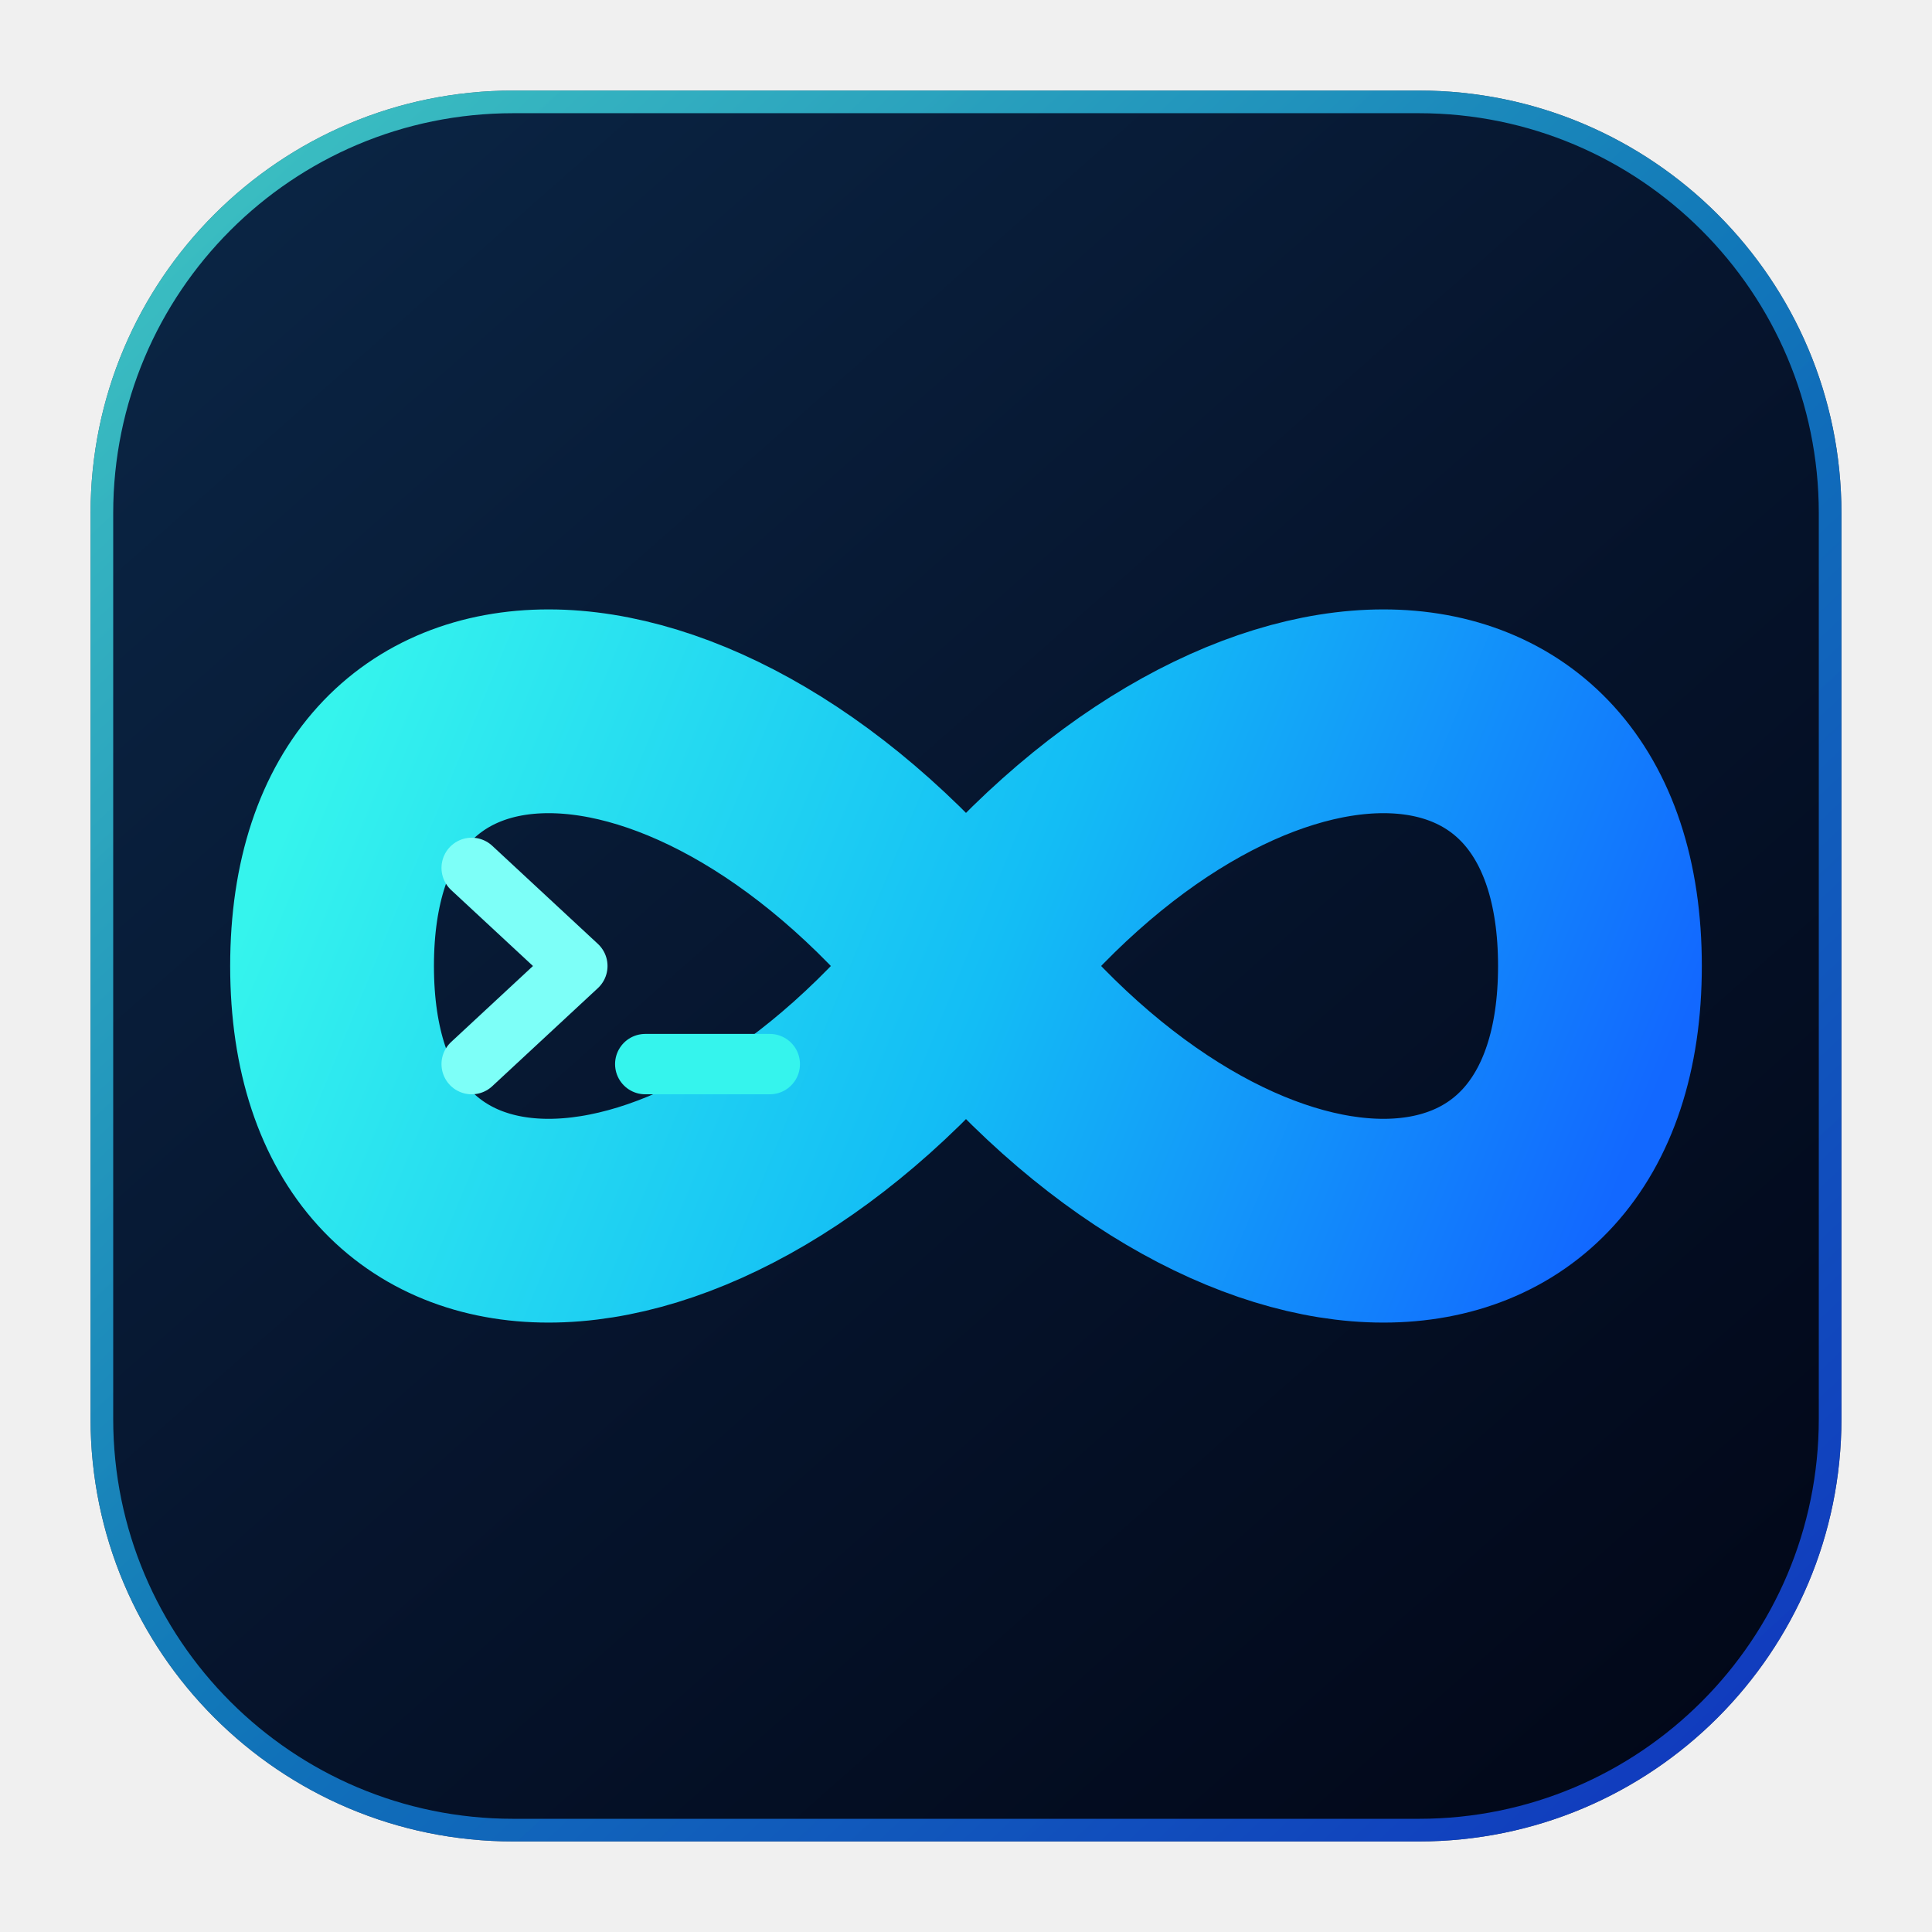
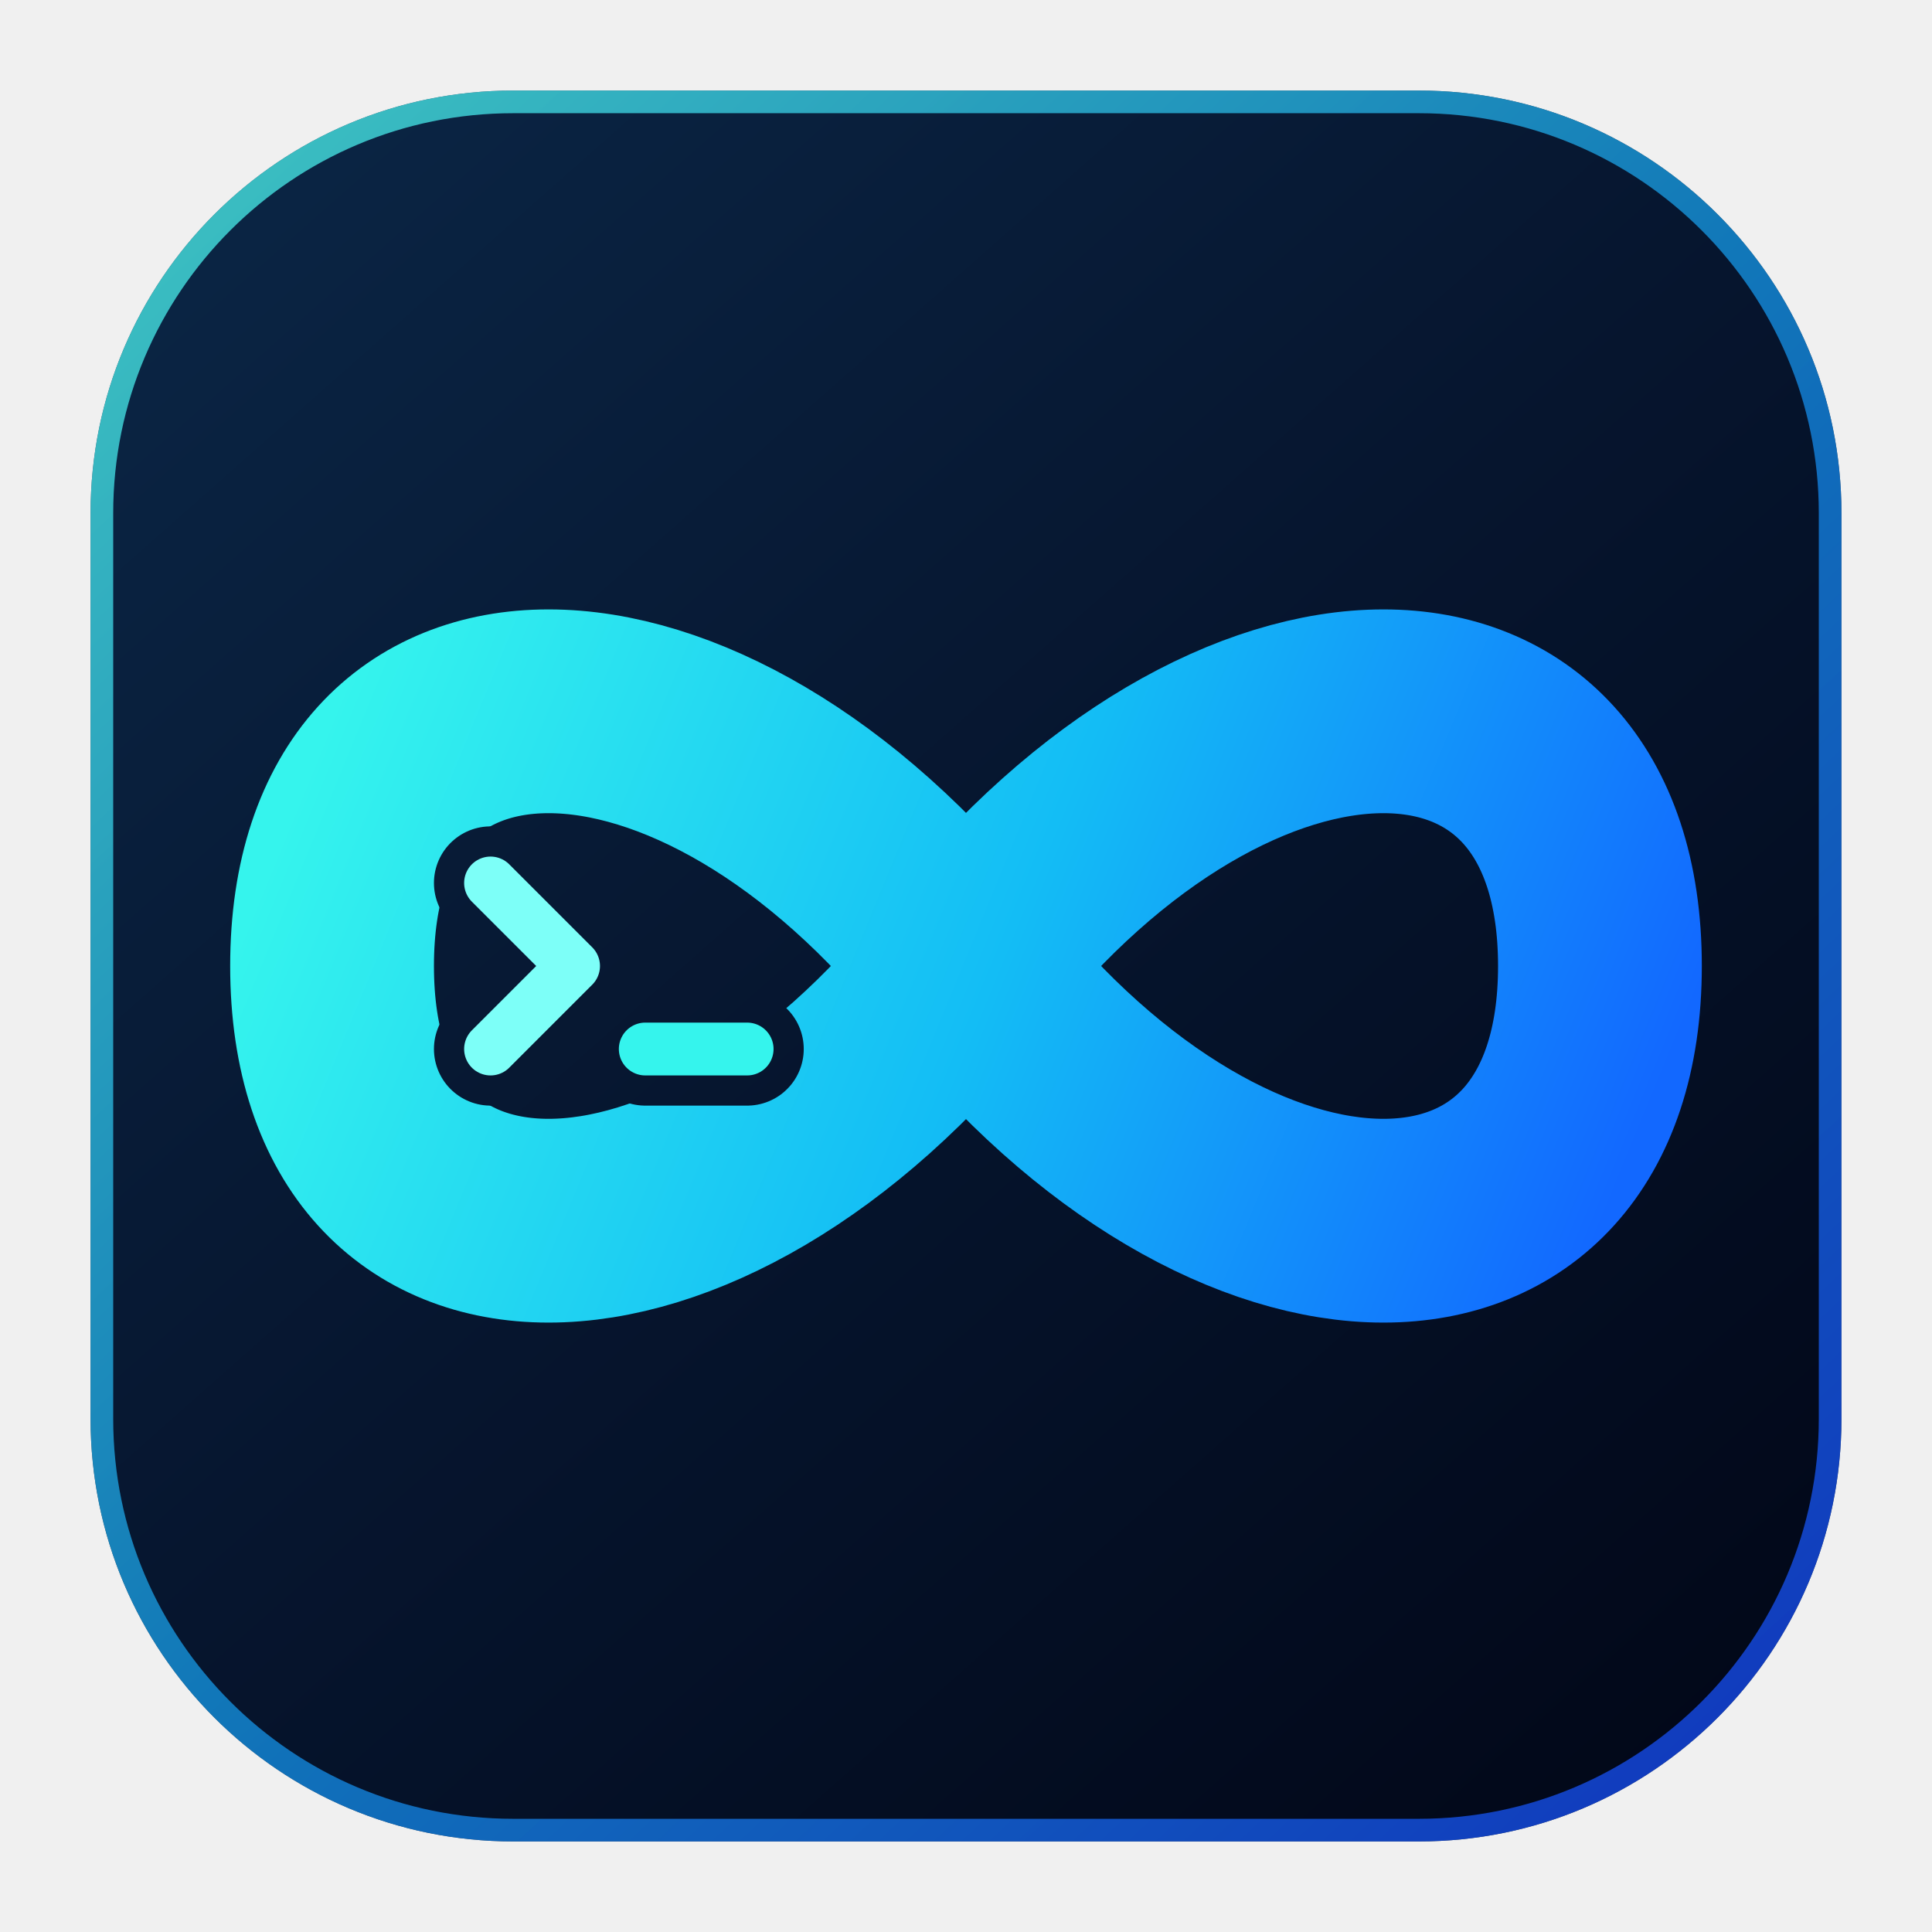
<svg xmlns="http://www.w3.org/2000/svg" viewBox="0 0 512 512" role="img" aria-label="InfiniShell">
  <defs>
    <linearGradient id="background" x1="72" y1="56" x2="440" y2="472" gradientUnits="userSpaceOnUse">
      <stop stop-color="#0a2443" />
      <stop offset="0.48" stop-color="#06152e" />
      <stop offset="1" stop-color="#020819" />
    </linearGradient>
    <linearGradient id="rim" x1="54" y1="42" x2="458" y2="470" gradientUnits="userSpaceOnUse">
      <stop stop-color="#4ffcf2" />
      <stop offset="0.5" stop-color="#159eef" />
      <stop offset="1" stop-color="#174dff" />
    </linearGradient>
    <linearGradient id="mark" x1="88" y1="188" x2="424" y2="326" gradientUnits="userSpaceOnUse">
      <stop stop-color="#35f4ed" />
      <stop offset="0.52" stop-color="#13bdf5" />
      <stop offset="1" stop-color="#1268ff" />
    </linearGradient>
+     <mask id="mark-cutout" maskUnits="userSpaceOnUse" x="0" y="0" width="512" height="512">
+       <rect width="512" height="512" fill="#ffffff" />
+       <path d="M130 234L152 256L130 278" fill="none" stroke="#000000" stroke-linecap="round" stroke-linejoin="round" stroke-width="30" />
+       <path d="M171 278H198" fill="none" stroke="#000000" stroke-linecap="round" stroke-width="30" />
+     </mask>
  </defs>
  <rect x="24" y="24" width="464" height="464" rx="112" fill="url(#background)" />
  <rect x="27" y="27" width="458" height="458" rx="109" fill="none" stroke="url(#rim)" stroke-opacity="0.72" stroke-width="6" />
-   <path d="M88 256C88 166 185 166 256 256C327 346 424 346 424 256C424 166 327 166 256 256C185 346 88 346 88 256Z" fill="none" stroke="url(#mark)" stroke-linecap="round" stroke-linejoin="round" stroke-width="54" />
-   <path d="M125 230L153 256L125 282" fill="none" stroke="#7dfff8" stroke-linecap="round" stroke-linejoin="round" stroke-width="16" />
-   <path d="M171 282H204" fill="none" stroke="#35f4ed" stroke-linecap="round" stroke-width="16" />
+   <path d="M88 256C88 166 185 166 256 256C327 346 424 346 424 256C424 166 327 166 256 256C185 346 88 346 88 256Z" fill="none" stroke="url(#mark)" stroke-linecap="round" stroke-linejoin="round" stroke-width="54" mask="url(#mark-cutout)" />
+   <path d="M130 234L152 256L130 278" fill="none" stroke="#7dfff8" stroke-linecap="round" stroke-linejoin="round" stroke-width="14" />
+   <path d="M171 278H198" fill="none" stroke="#35f4ed" stroke-linecap="round" stroke-width="14" />
</svg>
